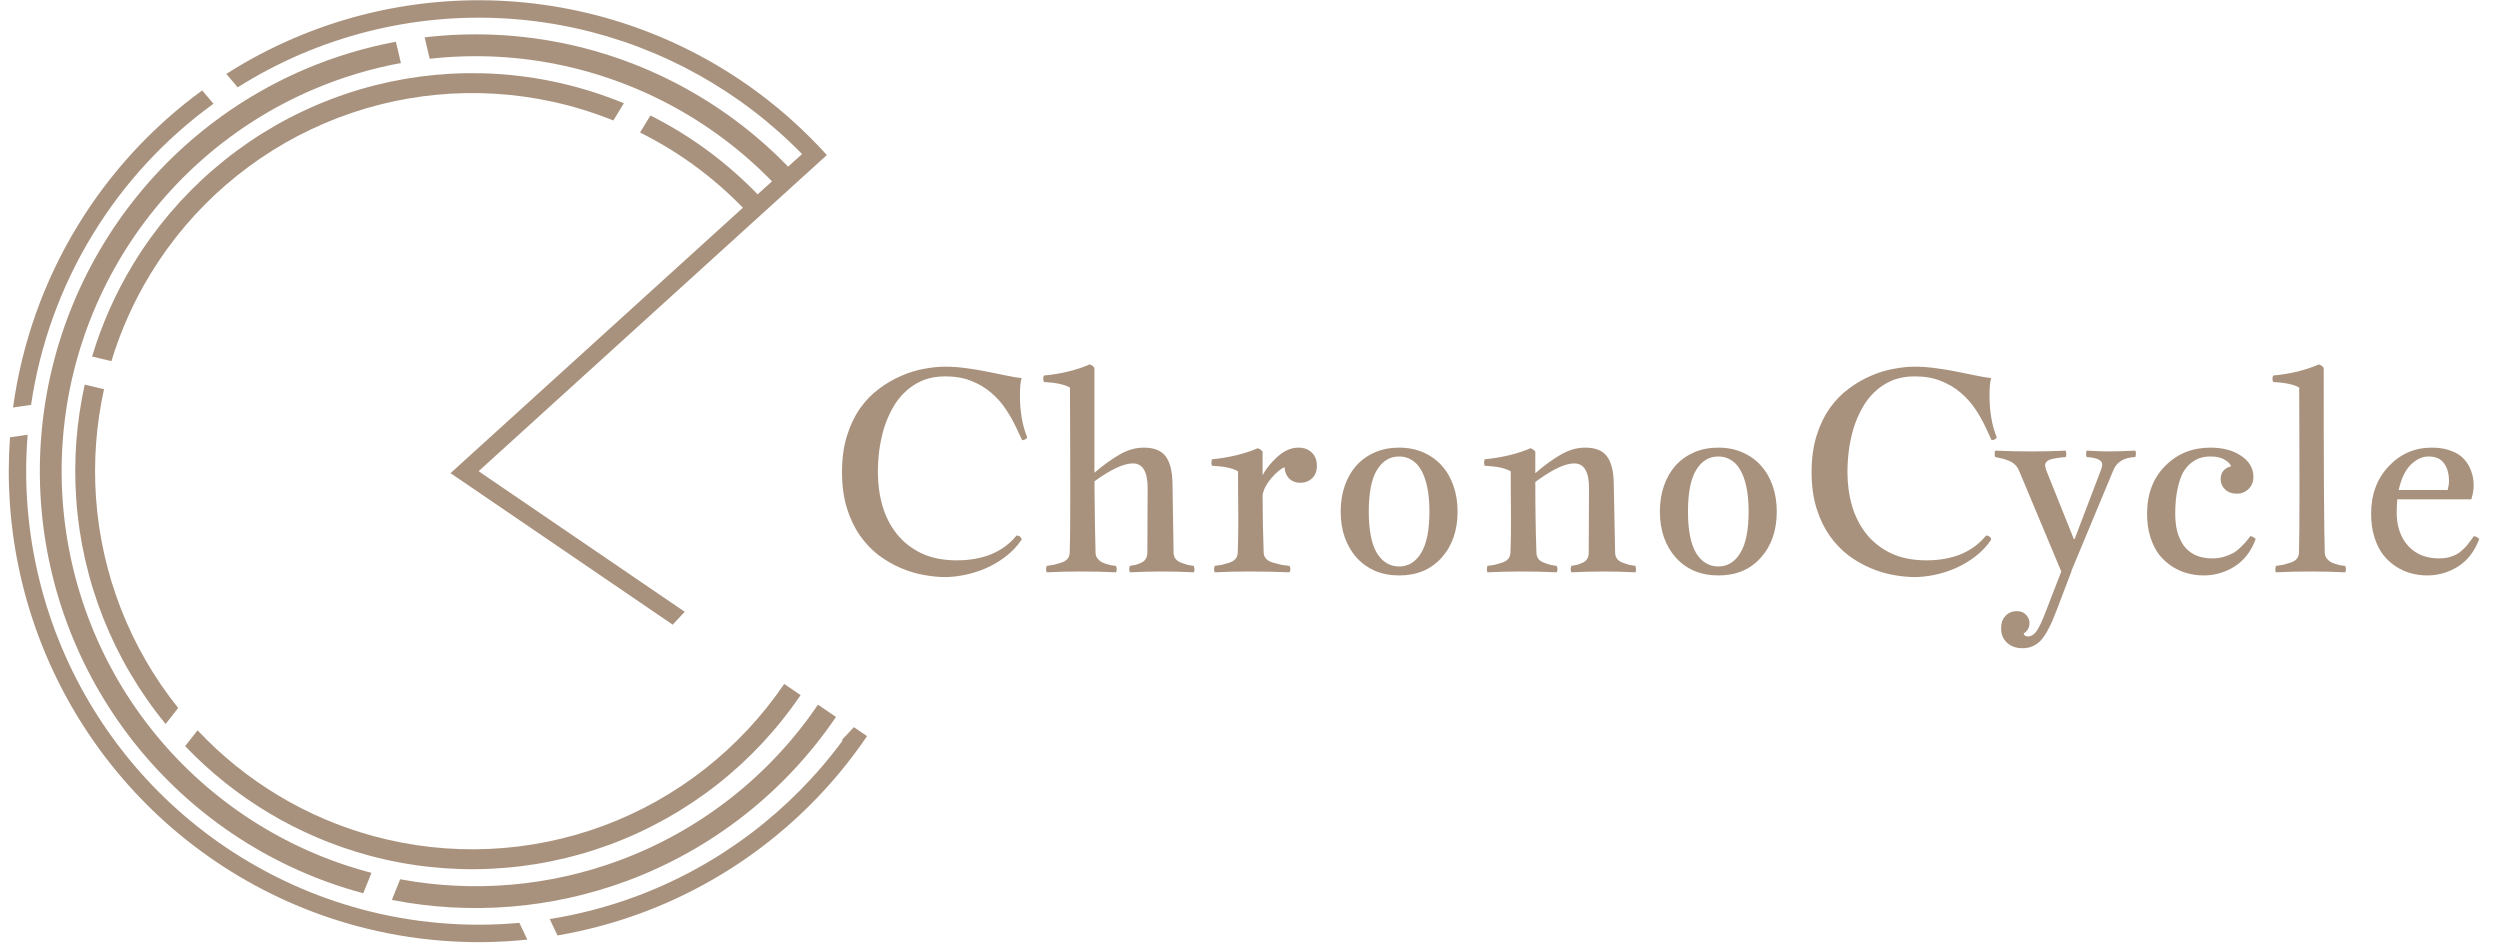
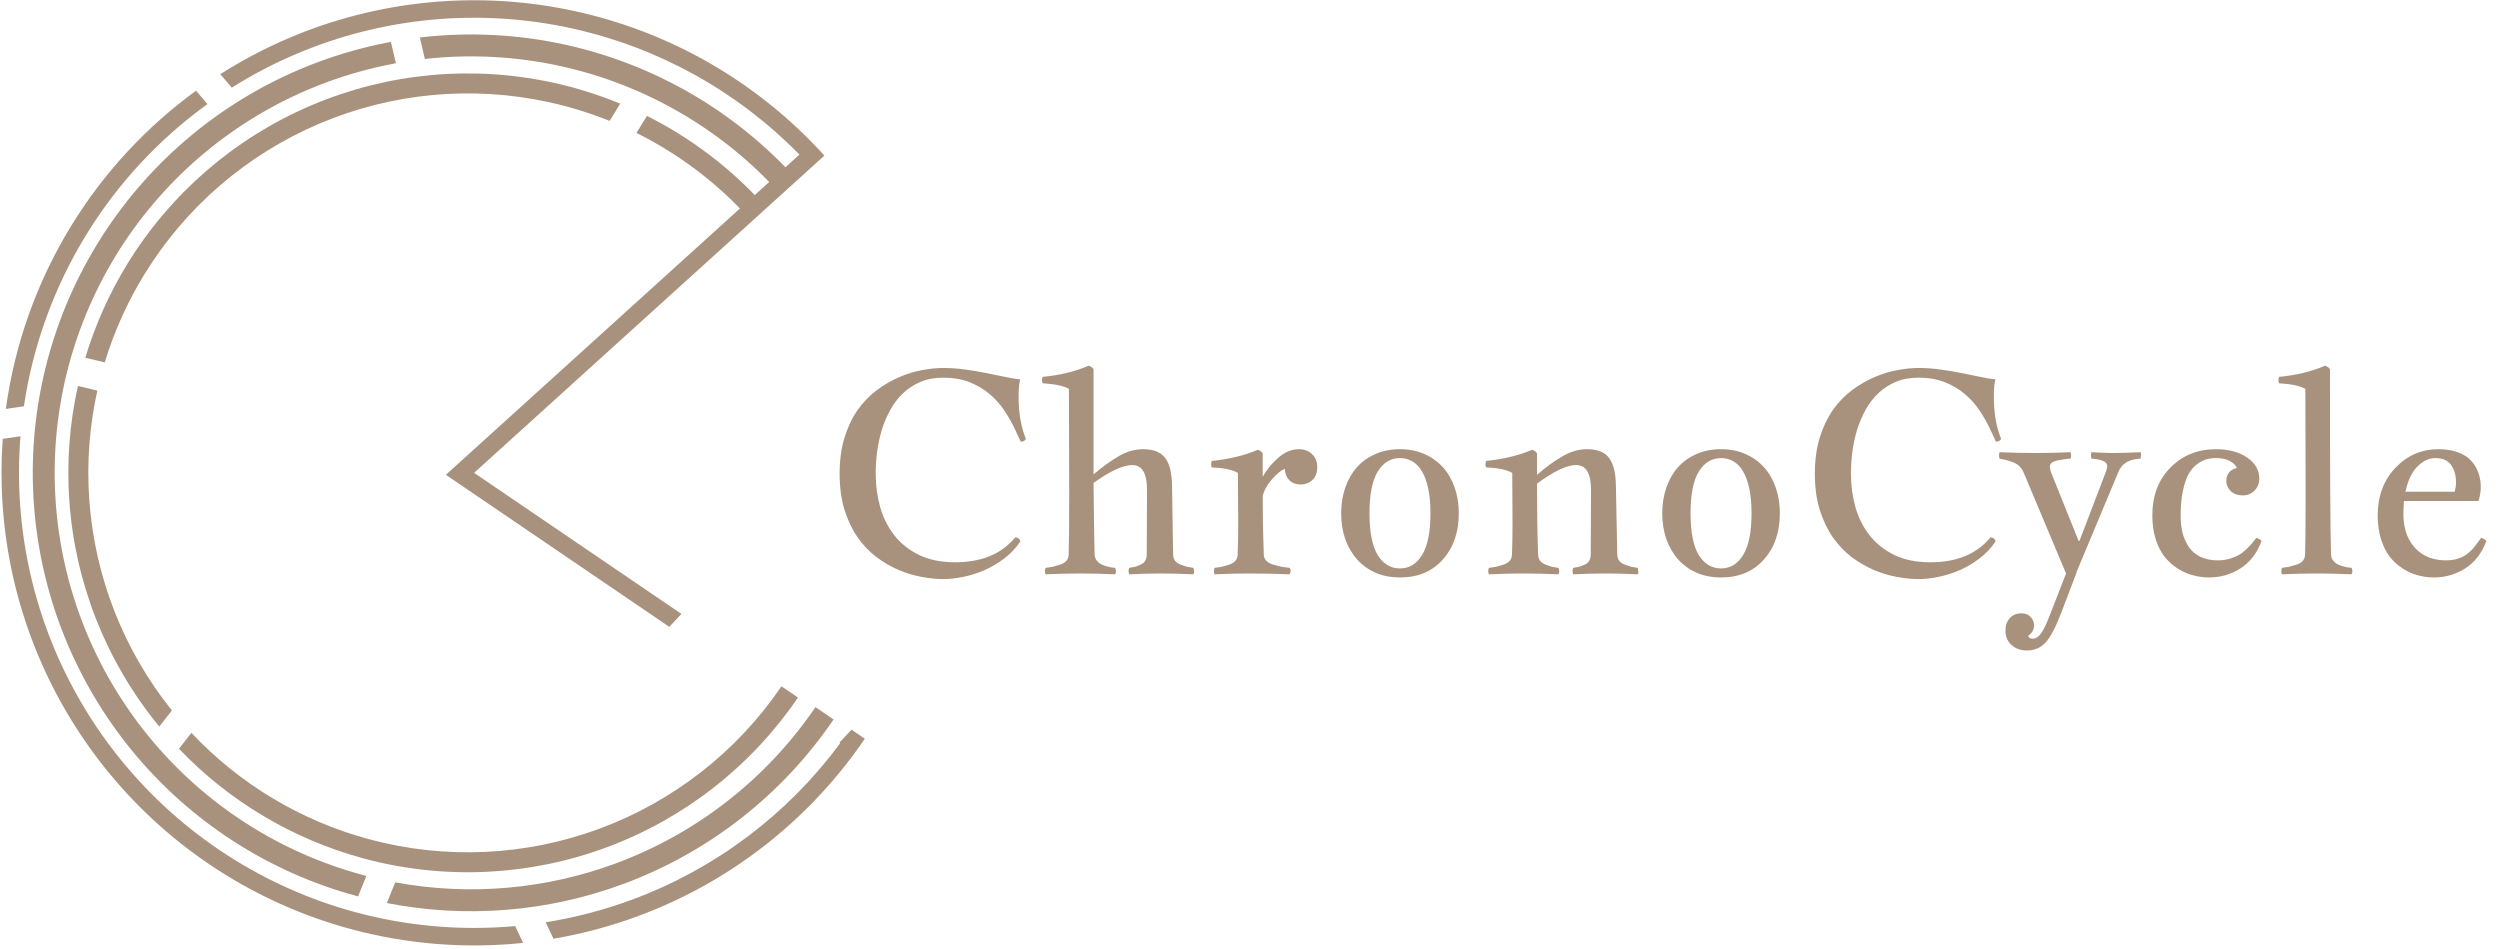
- <svg xmlns="http://www.w3.org/2000/svg" width="172px" height="65px" viewBox="0 0 171 65" version="1.1">
-   <g id="surface1">
-     <path style=" stroke:none;fill-rule:evenodd;fill:rgb(66.275%,57.255%,49.02%);fill-opacity:1;" d="M 43.535 9.117 C 46.426 10.555 49.039 12.531 51.23 14.953 L 52.246 14.035 C 49.965 11.512 47.25 9.453 44.25 7.945 Z M 42.422 7.105 C 40.949 6.5 39.422 6.016 37.855 5.672 C 32.305 4.449 26.516 4.992 21.289 7.223 C 16.066 9.453 11.664 13.262 8.695 18.117 C 7.465 20.133 6.508 22.289 5.836 24.527 L 7.164 24.848 C 7.801 22.746 8.707 20.727 9.863 18.832 C 12.68 14.219 16.863 10.602 21.824 8.484 C 26.789 6.363 32.289 5.848 37.562 7.008 C 38.98 7.32 40.363 7.75 41.699 8.289 Z M 4.742 34.312 C 4.559 31.664 4.762 29.023 5.328 26.461 L 6.656 26.781 C 6.121 29.207 5.93 31.711 6.102 34.219 C 6.469 39.516 8.445 44.57 11.758 48.707 L 10.895 49.812 C 10.891 49.809 10.891 49.809 10.891 49.805 C 7.281 45.406 5.133 39.992 4.742 34.312 Z M 12.238 51.332 C 15.676 54.938 20.035 57.543 24.863 58.852 C 30.344 60.34 36.152 60.074 41.48 58.098 C 46.809 56.121 51.387 52.531 54.582 47.824 L 53.453 47.055 C 50.418 51.523 46.066 54.938 41.008 56.816 C 35.945 58.691 30.43 58.941 25.219 57.531 C 20.57 56.27 16.375 53.742 13.094 50.246 Z M 12.238 51.332 " />
-     <path style=" stroke:none;fill-rule:evenodd;fill:rgb(66.275%,57.255%,49.02%);fill-opacity:1;" d="M 38.336 4.531 C 35.273 3.855 32.141 3.699 29.062 4.043 L 28.715 2.57 C 32.016 2.18 35.375 2.34 38.656 3.062 C 44.746 4.402 50.266 7.609 54.449 12.242 L 53.34 13.25 C 49.363 8.852 44.117 5.805 38.336 4.531 Z M 20.477 4.766 C 22.5 3.902 24.598 3.27 26.738 2.871 L 27.082 4.336 C 25.027 4.715 23.008 5.32 21.066 6.148 C 15.617 8.473 11.027 12.445 7.934 17.508 C 4.84 22.57 3.398 28.473 3.809 34.395 C 4.219 40.316 6.457 45.961 10.219 50.547 C 13.98 55.133 19.07 58.43 24.789 59.98 C 24.879 60.004 24.969 60.027 25.059 60.051 L 24.492 61.457 C 24.461 61.449 24.43 61.441 24.398 61.43 C 18.379 59.801 13.02 56.328 9.062 51.504 C 5.102 46.676 2.742 40.73 2.312 34.496 C 1.883 28.266 3.398 22.051 6.656 16.723 C 9.91 11.395 14.742 7.215 20.477 4.766 Z M 26.461 61.914 C 31.855 62.973 37.453 62.527 42.637 60.605 C 48.484 58.434 53.508 54.492 57.016 49.328 L 55.777 48.48 C 52.445 53.391 47.672 57.133 42.117 59.195 C 37.285 60.988 32.07 61.43 27.031 60.492 Z M 26.461 61.914 " />
-     <path style=" stroke:none;fill-rule:evenodd;fill:rgb(66.275%,57.255%,49.02%);fill-opacity:1;" d="M 15.852 6.008 C 17.242 5.133 18.707 4.363 20.23 3.711 C 26.188 1.172 32.781 0.551 39.105 1.941 C 45.035 3.25 50.445 6.262 54.68 10.598 L 31.625 31.527 L 30.496 32.555 L 31.754 33.41 L 45.781 42.977 L 46.609 42.09 L 33.445 33.113 L 32.43 32.418 L 33.34 31.59 L 55.5 11.473 L 56.387 10.668 C 56.121 10.371 55.848 10.078 55.566 9.793 C 51.168 5.27 45.535 2.129 39.359 0.77 C 32.797 -0.672 25.945 -0.031 19.762 2.609 C 18.125 3.309 16.555 4.137 15.07 5.086 Z M 13.41 6.219 C 10 8.707 7.09 11.852 4.863 15.496 C 2.512 19.344 1.004 23.613 0.398 28.035 L 1.637 27.855 C 2.246 23.719 3.68 19.727 5.883 16.125 C 8.043 12.586 10.871 9.539 14.188 7.137 Z M 0.18 34.66 C 0.074 33.129 0.078 31.602 0.188 30.086 L 1.402 29.91 C 1.277 31.457 1.266 33.016 1.375 34.578 C 1.824 41.047 4.27 47.219 8.379 52.23 C 12.488 57.242 18.055 60.844 24.301 62.539 C 27.883 63.508 31.586 63.824 35.234 63.492 L 35.781 64.645 C 31.848 65.055 27.852 64.742 23.988 63.695 C 17.504 61.938 11.723 58.195 7.457 52.992 C 3.188 47.789 0.645 41.379 0.18 34.66 Z M 37.855 64.359 C 39.82 64.023 41.762 63.504 43.652 62.805 C 49.578 60.605 54.727 56.715 58.461 51.625 C 58.699 51.305 58.93 50.977 59.152 50.645 L 58.246 50.027 L 57.418 50.914 L 57.473 50.949 C 53.875 55.832 48.93 59.566 43.238 61.68 C 41.312 62.395 39.328 62.91 37.32 63.23 Z M 37.855 64.359 " />
-     <path style=" stroke:none;fill-rule:nonzero;fill:rgb(66.275%,57.255%,49.02%);fill-opacity:1;" d="M 64.52 25.227 C 65.012 25.227 65.5 25.262 65.988 25.332 C 66.48 25.395 66.949 25.473 67.398 25.566 C 67.855 25.652 68.285 25.742 68.691 25.828 C 69.098 25.914 69.461 25.977 69.785 26.016 C 69.711 26.242 69.672 26.637 69.672 27.207 C 69.672 28.312 69.84 29.273 70.168 30.086 C 70.133 30.195 70.016 30.266 69.824 30.289 L 69.422 29.43 C 69.219 28.996 68.98 28.57 68.699 28.152 C 68.418 27.727 68.082 27.352 67.691 27.02 C 67.297 26.68 66.84 26.41 66.316 26.203 C 65.797 25.996 65.199 25.895 64.52 25.895 C 63.934 25.895 63.414 25.992 62.957 26.184 C 62.504 26.379 62.102 26.641 61.762 26.973 C 61.418 27.297 61.129 27.68 60.891 28.117 C 60.652 28.547 60.461 29.008 60.309 29.492 C 60.168 29.98 60.062 30.48 59.992 30.992 C 59.93 31.508 59.898 32.004 59.898 32.484 C 59.898 33.285 60 34.051 60.207 34.781 C 60.418 35.512 60.746 36.16 61.191 36.723 C 61.633 37.277 62.191 37.723 62.871 38.055 C 63.559 38.383 64.375 38.551 65.324 38.551 C 67.137 38.551 68.508 37.98 69.438 36.844 C 69.539 36.844 69.621 36.871 69.684 36.93 C 69.75 36.984 69.785 37.055 69.785 37.133 C 69.484 37.578 69.121 37.961 68.691 38.289 C 68.266 38.613 67.816 38.883 67.336 39.094 C 66.855 39.301 66.367 39.453 65.875 39.555 C 65.391 39.652 64.938 39.703 64.52 39.703 C 64.062 39.703 63.57 39.652 63.043 39.555 C 62.516 39.461 61.992 39.301 61.461 39.074 C 60.938 38.852 60.434 38.555 59.945 38.195 C 59.465 37.824 59.039 37.375 58.664 36.844 C 58.289 36.305 57.992 35.68 57.766 34.961 C 57.543 34.242 57.43 33.414 57.43 32.484 C 57.43 31.547 57.543 30.719 57.766 30 C 57.992 29.273 58.289 28.645 58.664 28.105 C 59.043 27.57 59.477 27.117 59.965 26.758 C 60.457 26.387 60.965 26.09 61.488 25.867 C 62.012 25.633 62.535 25.473 63.059 25.379 C 63.582 25.277 64.07 25.227 64.52 25.227 Z M 71.32 25.836 C 72.504 25.727 73.555 25.469 74.473 25.07 C 74.641 25.137 74.75 25.223 74.797 25.32 L 74.797 32.523 C 75.414 31.996 75.996 31.578 76.539 31.266 C 77.082 30.953 77.633 30.797 78.195 30.797 C 78.898 30.797 79.398 30.996 79.699 31.398 C 80 31.797 80.156 32.422 80.168 33.273 L 80.242 38.035 C 80.246 38.195 80.293 38.336 80.383 38.457 C 80.477 38.57 80.605 38.656 80.773 38.719 C 80.941 38.781 81.082 38.828 81.195 38.859 C 81.309 38.883 81.453 38.91 81.637 38.934 C 81.668 39.09 81.684 39.176 81.684 39.188 C 81.684 39.219 81.668 39.281 81.637 39.375 C 80.832 39.336 80.098 39.32 79.438 39.32 C 78.77 39.32 78.035 39.336 77.23 39.375 C 77.203 39.273 77.191 39.199 77.191 39.148 C 77.191 39.105 77.203 39.035 77.23 38.934 C 77.391 38.91 77.527 38.883 77.633 38.859 C 77.746 38.828 77.871 38.781 78.008 38.719 C 78.148 38.656 78.254 38.57 78.324 38.457 C 78.398 38.336 78.438 38.195 78.438 38.035 L 78.457 33.582 C 78.457 32.449 78.117 31.883 77.445 31.883 C 76.816 31.883 75.934 32.293 74.797 33.113 C 74.824 35.711 74.848 37.352 74.875 38.035 C 74.879 38.164 74.918 38.285 74.984 38.391 C 75.059 38.492 75.141 38.57 75.227 38.633 C 75.316 38.691 75.434 38.742 75.582 38.793 C 75.734 38.836 75.848 38.867 75.93 38.887 C 76.016 38.898 76.133 38.914 76.277 38.934 C 76.312 39.008 76.332 39.086 76.332 39.168 C 76.332 39.25 76.312 39.32 76.277 39.375 C 75.453 39.336 74.656 39.32 73.883 39.32 C 73.121 39.32 72.328 39.336 71.508 39.375 C 71.48 39.273 71.469 39.207 71.469 39.168 C 71.469 39.137 71.48 39.059 71.508 38.934 C 71.711 38.91 71.875 38.883 72 38.859 C 72.133 38.828 72.293 38.781 72.488 38.719 C 72.688 38.656 72.836 38.57 72.938 38.457 C 73.035 38.336 73.09 38.195 73.098 38.035 C 73.121 37.414 73.133 36.031 73.133 33.883 C 73.133 32.887 73.129 31.535 73.125 29.82 C 73.117 28.109 73.113 27.055 73.113 26.664 C 72.758 26.457 72.16 26.328 71.32 26.277 C 71.289 26.195 71.273 26.121 71.273 26.055 C 71.273 25.992 71.289 25.918 71.32 25.836 Z M 82.879 31.602 C 84.09 31.477 85.145 31.223 86.039 30.836 C 86.195 30.898 86.305 30.977 86.367 31.078 L 86.367 32.691 C 86.598 32.254 86.941 31.828 87.398 31.414 C 87.859 31.004 88.34 30.797 88.836 30.797 C 89.211 30.797 89.516 30.91 89.746 31.133 C 89.98 31.352 90.102 31.656 90.102 32.043 C 90.102 32.414 89.992 32.699 89.773 32.906 C 89.555 33.113 89.281 33.215 88.949 33.215 C 88.645 33.215 88.391 33.117 88.191 32.926 C 88 32.727 87.895 32.461 87.875 32.137 C 87.613 32.25 87.312 32.5 86.977 32.887 C 86.645 33.273 86.441 33.66 86.367 34.039 C 86.367 35.434 86.395 36.766 86.441 38.035 C 86.449 38.195 86.508 38.336 86.621 38.457 C 86.734 38.57 86.898 38.656 87.117 38.719 C 87.336 38.781 87.516 38.828 87.66 38.859 C 87.801 38.883 87.988 38.91 88.219 38.934 C 88.258 39.008 88.277 39.086 88.277 39.168 C 88.277 39.23 88.258 39.301 88.219 39.375 C 87.285 39.336 86.359 39.32 85.441 39.32 C 84.68 39.32 83.891 39.336 83.066 39.375 C 83.043 39.273 83.027 39.207 83.027 39.168 C 83.027 39.137 83.043 39.059 83.066 38.934 C 83.273 38.91 83.441 38.883 83.57 38.859 C 83.703 38.828 83.863 38.781 84.059 38.719 C 84.25 38.656 84.398 38.57 84.496 38.457 C 84.598 38.336 84.648 38.195 84.656 38.035 C 84.68 37.414 84.695 36.664 84.695 35.785 C 84.695 35.492 84.691 34.992 84.684 34.285 C 84.68 33.578 84.676 32.961 84.676 32.43 C 84.32 32.211 83.723 32.082 82.879 32.043 C 82.855 31.945 82.844 31.867 82.844 31.809 C 82.844 31.773 82.855 31.703 82.879 31.602 Z M 95.758 30.797 C 96.375 30.797 96.93 30.906 97.422 31.125 C 97.922 31.344 98.348 31.648 98.695 32.035 C 99.043 32.422 99.312 32.887 99.5 33.43 C 99.688 33.969 99.781 34.555 99.781 35.195 C 99.781 36.492 99.414 37.551 98.688 38.363 C 97.961 39.18 96.988 39.59 95.758 39.59 C 95.148 39.59 94.594 39.484 94.094 39.273 C 93.602 39.055 93.18 38.75 92.832 38.363 C 92.48 37.969 92.211 37.504 92.016 36.965 C 91.832 36.43 91.738 35.836 91.738 35.195 C 91.738 34.555 91.832 33.969 92.016 33.43 C 92.203 32.887 92.469 32.422 92.812 32.035 C 93.16 31.648 93.586 31.344 94.086 31.125 C 94.582 30.906 95.141 30.797 95.758 30.797 Z M 95.758 31.406 C 95.121 31.406 94.613 31.715 94.234 32.336 C 93.859 32.953 93.672 33.906 93.672 35.195 C 93.672 36.48 93.859 37.434 94.234 38.055 C 94.613 38.664 95.121 38.973 95.758 38.973 C 96.395 38.973 96.898 38.664 97.273 38.043 C 97.652 37.426 97.844 36.477 97.844 35.195 C 97.844 34.551 97.793 33.992 97.695 33.516 C 97.594 33.039 97.453 32.648 97.273 32.336 C 97.094 32.023 96.875 31.789 96.617 31.641 C 96.363 31.484 96.078 31.406 95.758 31.406 Z M 106.598 38.934 C 106.637 39.008 106.656 39.086 106.656 39.168 C 106.656 39.23 106.637 39.301 106.598 39.375 C 105.777 39.336 104.977 39.32 104.203 39.32 C 103.445 39.32 102.652 39.336 101.828 39.375 C 101.805 39.273 101.793 39.207 101.793 39.168 C 101.793 39.137 101.805 39.059 101.828 38.934 C 102.035 38.91 102.203 38.883 102.332 38.859 C 102.465 38.828 102.625 38.781 102.82 38.719 C 103.012 38.656 103.16 38.57 103.262 38.457 C 103.359 38.336 103.414 38.195 103.418 38.035 C 103.445 37.414 103.457 36.664 103.457 35.785 C 103.457 35.492 103.453 34.992 103.445 34.285 C 103.441 33.578 103.438 32.961 103.438 32.43 C 103.082 32.211 102.484 32.082 101.641 32.043 C 101.617 31.945 101.605 31.867 101.605 31.809 C 101.605 31.773 101.617 31.703 101.641 31.602 C 102.852 31.477 103.906 31.223 104.805 30.836 C 104.957 30.898 105.066 30.977 105.129 31.078 L 105.129 32.559 C 105.734 32.027 106.316 31.602 106.871 31.285 C 107.426 30.961 107.984 30.797 108.555 30.797 C 109.266 30.797 109.766 30.996 110.059 31.398 C 110.359 31.797 110.516 32.422 110.527 33.273 L 110.621 38.035 C 110.625 38.195 110.672 38.336 110.762 38.457 C 110.855 38.57 110.984 38.656 111.152 38.719 C 111.328 38.781 111.473 38.828 111.586 38.859 C 111.695 38.883 111.844 38.91 112.023 38.934 C 112.047 39.059 112.062 39.145 112.062 39.188 C 112.062 39.238 112.047 39.301 112.023 39.375 C 111.219 39.336 110.477 39.32 109.797 39.32 C 109.137 39.32 108.402 39.336 107.602 39.375 C 107.574 39.273 107.562 39.199 107.562 39.148 C 107.562 39.105 107.574 39.035 107.602 38.934 C 107.762 38.91 107.895 38.883 108 38.859 C 108.113 38.828 108.238 38.781 108.375 38.719 C 108.52 38.656 108.625 38.57 108.695 38.457 C 108.77 38.336 108.805 38.195 108.805 38.035 L 108.824 33.582 C 108.824 32.449 108.484 31.883 107.805 31.883 C 107.168 31.883 106.277 32.309 105.129 33.16 C 105.129 34.977 105.156 36.602 105.207 38.035 C 105.211 38.195 105.258 38.336 105.344 38.457 C 105.438 38.57 105.57 38.656 105.738 38.719 C 105.906 38.781 106.047 38.828 106.16 38.859 C 106.27 38.883 106.418 38.91 106.598 38.934 Z M 117.719 30.797 C 118.336 30.797 118.891 30.906 119.383 31.125 C 119.883 31.344 120.309 31.648 120.656 32.035 C 121.004 32.422 121.273 32.887 121.461 33.43 C 121.648 33.969 121.742 34.555 121.742 35.195 C 121.742 36.492 121.375 37.551 120.648 38.363 C 119.926 39.18 118.949 39.59 117.719 39.59 C 117.109 39.59 116.555 39.484 116.055 39.273 C 115.562 39.055 115.141 38.75 114.793 38.363 C 114.441 37.969 114.172 37.504 113.977 36.965 C 113.793 36.43 113.699 35.836 113.699 35.195 C 113.699 34.555 113.793 33.969 113.977 33.43 C 114.164 32.887 114.43 32.422 114.773 32.035 C 115.121 31.648 115.547 31.344 116.047 31.125 C 116.543 30.906 117.102 30.797 117.719 30.797 Z M 117.719 31.406 C 117.082 31.406 116.574 31.715 116.195 32.336 C 115.82 32.953 115.633 33.906 115.633 35.195 C 115.633 36.48 115.82 37.434 116.195 38.055 C 116.574 38.664 117.082 38.973 117.719 38.973 C 118.355 38.973 118.859 38.664 119.234 38.043 C 119.613 37.426 119.805 36.477 119.805 35.195 C 119.805 34.551 119.754 33.992 119.656 33.516 C 119.555 33.039 119.414 32.648 119.234 32.336 C 119.055 32.023 118.836 31.789 118.582 31.641 C 118.324 31.484 118.039 31.406 117.719 31.406 Z M 131.227 25.227 C 131.719 25.227 132.207 25.262 132.695 25.332 C 133.188 25.395 133.656 25.473 134.105 25.566 C 134.562 25.652 134.992 25.742 135.398 25.828 C 135.801 25.914 136.168 25.977 136.492 26.016 C 136.418 26.242 136.379 26.637 136.379 27.207 C 136.379 28.312 136.543 29.273 136.875 30.086 C 136.836 30.195 136.723 30.266 136.527 30.289 L 136.125 29.43 C 135.926 28.996 135.688 28.57 135.406 28.152 C 135.125 27.727 134.789 27.352 134.395 27.02 C 134.004 26.68 133.547 26.41 133.02 26.203 C 132.504 25.996 131.906 25.895 131.227 25.895 C 130.641 25.895 130.117 25.992 129.664 26.184 C 129.207 26.379 128.809 26.641 128.465 26.973 C 128.125 27.297 127.832 27.68 127.598 28.117 C 127.359 28.547 127.168 29.008 127.016 29.492 C 126.875 29.98 126.766 30.48 126.699 30.992 C 126.637 31.508 126.605 32.004 126.605 32.484 C 126.605 33.285 126.707 34.051 126.914 34.781 C 127.125 35.512 127.453 36.16 127.895 36.723 C 128.34 37.277 128.898 37.723 129.578 38.055 C 130.266 38.383 131.082 38.551 132.031 38.551 C 133.844 38.551 135.215 37.98 136.145 36.844 C 136.246 36.844 136.324 36.871 136.387 36.93 C 136.457 36.984 136.492 37.055 136.492 37.133 C 136.191 37.578 135.828 37.961 135.398 38.289 C 134.973 38.613 134.52 38.883 134.039 39.094 C 133.562 39.301 133.074 39.453 132.582 39.555 C 132.094 39.652 131.645 39.703 131.227 39.703 C 130.77 39.703 130.277 39.652 129.746 39.555 C 129.223 39.461 128.695 39.301 128.168 39.074 C 127.645 38.852 127.137 38.555 126.652 38.195 C 126.172 37.824 125.746 37.375 125.371 36.844 C 124.996 36.305 124.695 35.68 124.473 34.961 C 124.25 34.242 124.137 33.414 124.137 32.484 C 124.137 31.547 124.25 30.719 124.473 30 C 124.695 29.273 124.996 28.645 125.371 28.105 C 125.75 27.57 126.184 27.117 126.672 26.758 C 127.164 26.387 127.672 26.09 128.195 25.867 C 128.719 25.633 129.242 25.473 129.766 25.379 C 130.289 25.277 130.777 25.227 131.227 25.227 Z M 136.773 31.004 C 137.594 31.039 138.426 31.059 139.27 31.059 C 140.035 31.059 140.82 31.039 141.625 31.004 C 141.652 31.102 141.664 31.18 141.664 31.238 C 141.664 31.273 141.652 31.344 141.625 31.445 C 141.438 31.457 141.289 31.473 141.176 31.492 C 141.066 31.504 140.918 31.527 140.738 31.566 C 140.562 31.602 140.43 31.66 140.336 31.734 C 140.25 31.809 140.203 31.898 140.203 32.008 C 140.203 32.062 140.23 32.18 140.281 32.352 L 142.18 37.086 L 142.234 37.086 L 144.039 32.352 C 144.102 32.195 144.133 32.062 144.133 31.949 C 144.133 31.664 143.773 31.492 143.059 31.445 C 143.031 31.344 143.02 31.273 143.02 31.238 C 143.02 31.18 143.031 31.102 143.059 31.004 C 143.785 31.039 144.242 31.059 144.422 31.059 C 144.945 31.059 145.609 31.039 146.414 31.004 C 146.441 31.078 146.453 31.145 146.453 31.199 C 146.453 31.238 146.441 31.32 146.414 31.445 C 145.637 31.477 145.129 31.777 144.898 32.352 L 142.012 39.281 L 142.027 39.281 L 140.988 42.008 C 140.605 43.023 140.242 43.707 139.906 44.062 C 139.574 44.418 139.152 44.598 138.633 44.598 C 138.215 44.598 137.867 44.473 137.586 44.223 C 137.312 43.973 137.176 43.645 137.176 43.238 C 137.176 42.867 137.277 42.578 137.484 42.367 C 137.688 42.152 137.945 42.047 138.25 42.047 C 138.531 42.047 138.746 42.133 138.895 42.301 C 139.051 42.469 139.129 42.66 139.129 42.871 C 139.129 43.172 138.996 43.41 138.727 43.586 C 138.758 43.723 138.859 43.789 139.035 43.789 C 139.234 43.789 139.422 43.676 139.598 43.445 C 139.77 43.219 140 42.734 140.281 41.992 L 141.316 39.32 L 138.398 32.352 C 138.332 32.195 138.234 32.062 138.109 31.949 C 137.984 31.832 137.832 31.742 137.652 31.68 C 137.477 31.609 137.332 31.562 137.211 31.539 C 137.094 31.508 136.945 31.477 136.773 31.445 C 136.746 31.395 136.734 31.324 136.734 31.238 C 136.734 31.145 136.746 31.066 136.773 31.004 Z M 154.328 36.883 C 154.477 36.914 154.598 36.98 154.691 37.086 C 154.383 37.926 153.898 38.555 153.242 38.973 C 152.59 39.383 151.879 39.59 151.109 39.59 C 150.73 39.59 150.359 39.539 149.996 39.441 C 149.637 39.348 149.285 39.191 148.941 38.973 C 148.605 38.754 148.309 38.484 148.051 38.164 C 147.801 37.84 147.602 37.438 147.445 36.957 C 147.293 36.469 147.219 35.93 147.219 35.344 C 147.219 33.988 147.633 32.891 148.465 32.055 C 149.293 31.215 150.328 30.797 151.57 30.797 C 152.441 30.797 153.152 30.988 153.699 31.367 C 154.258 31.742 154.535 32.227 154.535 32.812 C 154.535 33.145 154.426 33.418 154.207 33.637 C 153.988 33.855 153.719 33.965 153.402 33.965 C 153.066 33.965 152.793 33.867 152.59 33.676 C 152.383 33.477 152.281 33.242 152.281 32.98 C 152.281 32.508 152.52 32.207 153 32.082 C 152.957 31.938 152.816 31.789 152.578 31.641 C 152.344 31.484 152.004 31.406 151.57 31.406 C 151.344 31.406 151.133 31.434 150.934 31.492 C 150.734 31.539 150.52 31.648 150.289 31.82 C 150.062 31.988 149.871 32.211 149.707 32.484 C 149.551 32.758 149.422 33.145 149.316 33.637 C 149.207 34.125 149.156 34.695 149.156 35.344 C 149.156 35.781 149.199 36.18 149.285 36.535 C 149.379 36.891 149.523 37.211 149.715 37.5 C 149.91 37.789 150.176 38.012 150.512 38.176 C 150.848 38.336 151.246 38.418 151.699 38.418 C 151.988 38.418 152.258 38.383 152.512 38.305 C 152.77 38.227 152.977 38.141 153.129 38.055 C 153.293 37.965 153.465 37.836 153.645 37.66 C 153.832 37.477 153.957 37.352 154.02 37.273 C 154.082 37.195 154.184 37.062 154.328 36.883 Z M 155.891 25.836 C 157.074 25.727 158.125 25.469 159.043 25.07 C 159.211 25.137 159.32 25.223 159.371 25.32 C 159.371 32.402 159.395 36.641 159.445 38.035 C 159.449 38.164 159.488 38.285 159.555 38.391 C 159.633 38.492 159.711 38.57 159.801 38.633 C 159.887 38.691 160.004 38.742 160.156 38.793 C 160.305 38.836 160.418 38.867 160.5 38.887 C 160.59 38.898 160.703 38.914 160.848 38.934 C 160.883 39.008 160.902 39.086 160.902 39.168 C 160.902 39.25 160.883 39.32 160.848 39.375 C 160.023 39.336 159.227 39.32 158.453 39.32 C 157.691 39.32 156.898 39.336 156.078 39.375 C 156.051 39.273 156.039 39.207 156.039 39.168 C 156.039 39.137 156.051 39.059 156.078 38.934 C 156.281 38.91 156.449 38.883 156.574 38.859 C 156.703 38.828 156.867 38.781 157.059 38.719 C 157.258 38.656 157.406 38.57 157.508 38.457 C 157.609 38.336 157.66 38.195 157.668 38.035 C 157.691 37.414 157.703 36.031 157.703 33.883 C 157.703 32.887 157.699 31.535 157.695 29.82 C 157.688 28.109 157.684 27.055 157.684 26.664 C 157.332 26.457 156.73 26.328 155.891 26.277 C 155.859 26.195 155.844 26.121 155.844 26.055 C 155.844 25.992 155.859 25.918 155.891 25.836 Z M 169.527 34.352 L 164.43 34.352 C 164.402 34.727 164.391 35.055 164.391 35.344 C 164.41 36.273 164.684 37.023 165.207 37.586 C 165.73 38.141 166.43 38.418 167.309 38.418 C 167.547 38.418 167.77 38.395 167.973 38.344 C 168.18 38.289 168.348 38.227 168.48 38.156 C 168.617 38.086 168.758 37.988 168.898 37.855 C 169.043 37.727 169.145 37.621 169.207 37.547 C 169.277 37.465 169.367 37.348 169.48 37.191 C 169.594 37.027 169.668 36.926 169.703 36.883 C 169.855 36.914 169.977 36.98 170.07 37.086 C 169.758 37.926 169.273 38.555 168.621 38.973 C 167.965 39.383 167.254 39.59 166.488 39.59 C 166.105 39.59 165.734 39.539 165.375 39.441 C 165.02 39.348 164.672 39.191 164.336 38.973 C 164 38.754 163.707 38.484 163.457 38.164 C 163.207 37.84 163.008 37.438 162.859 36.957 C 162.707 36.469 162.633 35.93 162.633 35.344 C 162.633 34.023 163.035 32.938 163.84 32.082 C 164.645 31.227 165.633 30.797 166.805 30.797 C 167.324 30.797 167.77 30.871 168.152 31.023 C 168.539 31.164 168.836 31.363 169.051 31.613 C 169.27 31.863 169.426 32.137 169.527 32.438 C 169.633 32.73 169.688 33.047 169.688 33.383 C 169.688 33.695 169.633 34.02 169.527 34.352 Z M 166.582 31.406 C 166.148 31.406 165.742 31.598 165.355 31.977 C 164.977 32.359 164.699 32.938 164.531 33.711 L 167.898 33.711 C 167.961 33.477 167.992 33.27 167.992 33.094 C 167.992 32.605 167.879 32.203 167.656 31.883 C 167.43 31.566 167.074 31.406 166.582 31.406 Z M 166.582 31.406 " />
-   </g>
+ <svg xmlns="http://www.w3.org/2000/svg" width="857" height="325" viewBox="0 0 857 325" fill="none">
+   <path fill-rule="evenodd" clip-rule="evenodd" d="M218.178 45.582C232.668 52.774 245.774 62.647 256.758 74.775L261.832 70.18C250.408 57.566 236.803 47.269 221.768 39.722L218.178 45.582ZM212.604 35.537C205.233 32.494 197.576 30.086 189.711 28.359C161.907 22.255 132.893 24.968 106.703 36.12C80.514 47.273 58.451 66.312 43.585 90.587C37.411 100.669 32.606 111.445 29.239 122.635L35.908 124.231C39.101 113.736 43.628 103.627 49.423 94.162C63.546 71.101 84.505 53.014 109.386 42.419C134.266 31.824 161.829 29.246 188.243 35.045C195.356 36.607 202.29 38.755 208.98 41.453L212.604 35.537ZM23.758 171.564C22.84 158.327 23.856 145.11 26.708 132.312L33.367 133.905C30.675 146.031 29.718 158.551 30.588 171.091C32.424 197.579 42.322 222.859 58.934 243.542L54.597 249.06C54.589 249.05 54.581 249.04 54.572 249.03C36.498 227.039 25.727 199.962 23.758 171.564ZM61.339 256.664C78.555 274.689 100.418 287.722 124.604 294.263C152.082 301.695 181.194 300.377 207.888 290.494C234.583 280.61 257.533 262.652 273.547 239.119L267.887 235.267C252.674 257.624 230.871 274.684 205.511 284.074C180.152 293.463 152.496 294.715 126.391 287.655C103.098 281.355 82.073 268.717 65.615 251.224L61.339 256.664Z" fill="#A9927D" />
+   <path fill-rule="evenodd" clip-rule="evenodd" d="M192.121 22.65C176.776 19.281 161.077 18.488 145.648 20.213L143.915 12.848C160.444 10.9 177.282 11.7 193.732 15.311C224.248 22.011 251.917 38.055 272.89 61.212L267.321 66.256C247.397 44.257 221.111 29.015 192.121 22.65ZM102.626 23.83C112.762 19.514 123.284 16.349 133.996 14.355L135.72 21.677C125.423 23.568 115.309 26.596 105.57 30.743C78.263 42.372 55.259 62.223 39.758 87.535C24.258 112.846 17.032 142.359 19.085 171.969C21.138 201.578 32.369 229.811 51.215 252.741C70.06 275.671 95.584 292.156 124.235 299.905C124.685 300.027 125.135 300.146 125.585 300.263L122.748 307.286C122.59 307.243 122.432 307.201 122.274 307.158C92.115 299.002 65.248 281.648 45.41 257.512C25.572 233.376 13.75 203.656 11.589 172.489C9.428 141.321 17.034 110.254 33.35 83.611C49.667 56.967 73.882 36.071 102.626 23.83ZM132.612 309.566C159.656 314.865 187.712 312.637 213.684 303.021C242.983 292.173 268.172 272.463 285.748 246.633L279.536 242.406C262.839 266.945 238.909 285.669 211.075 295.974C186.857 304.941 160.733 307.146 135.481 302.464L132.612 309.566Z" fill="#A9927D" />
+   <path fill-rule="evenodd" clip-rule="evenodd" d="M79.446 30.046C86.415 25.661 93.752 21.815 101.398 18.559C131.238 5.852 164.298 2.76 195.977 9.716C225.699 16.241 252.82 31.306 274.039 52.997L158.494 157.645L152.843 162.764L159.147 167.053L229.432 214.879L233.585 210.447L167.626 165.565L162.522 162.092L167.098 157.949L278.152 57.366L282.6 53.339C281.255 51.854 279.884 50.396 278.49 48.966C256.431 26.352 228.204 10.648 197.264 3.855C164.366 -3.368 130.035 -0.157 99.047 13.039C90.84 16.534 82.975 20.684 75.52 25.43L79.446 30.046ZM67.208 31.091C50.117 43.527 35.526 59.259 24.364 77.485C12.59 96.711 5.023 118.074 2.005 140.175L8.193 139.278C11.25 118.603 18.447 98.637 29.481 80.619C40.31 62.936 54.489 47.693 71.107 35.676L67.208 31.091ZM0.904 173.3C0.374 165.654 0.389 158.014 0.936 150.435L7.021 149.553C6.397 157.282 6.349 165.08 6.89 172.885C9.133 205.241 21.406 236.093 42 261.15C62.594 286.206 90.485 304.221 121.794 312.689C139.739 317.542 158.295 319.12 176.593 317.463L179.33 323.225C159.618 325.28 139.581 323.714 120.228 318.48C87.715 309.688 58.751 290.98 37.365 264.959C15.979 238.939 3.234 206.9 0.904 173.3ZM189.723 321.799C199.577 320.121 209.303 317.526 218.772 314.02C248.479 303.021 274.267 283.571 292.994 258.13C294.178 256.521 295.334 254.888 296.461 253.232L291.908 250.133L287.755 254.565L288.03 254.752C270.008 279.164 245.226 297.828 216.689 308.393C207.036 311.967 197.105 314.558 187.045 316.159L189.723 321.799Z" fill="#A9927D" />
+   <path d="M323.35 126.139C325.819 126.139 328.272 126.311 330.71 126.655C333.178 126.967 335.538 127.358 337.788 127.827C340.069 128.264 342.225 128.702 344.257 129.139C346.288 129.577 348.116 129.889 349.741 130.077C349.366 131.202 349.178 133.186 349.178 136.03C349.178 141.561 350.007 146.358 351.663 150.421C351.475 150.983 350.897 151.327 349.928 151.452L347.913 147.139C346.913 144.983 345.71 142.858 344.303 140.764C342.897 138.639 341.21 136.749 339.241 135.092C337.272 133.405 334.975 132.046 332.35 131.014C329.757 129.983 326.757 129.467 323.35 129.467C320.413 129.467 317.803 129.952 315.522 130.921C313.241 131.889 311.241 133.202 309.522 134.858C307.803 136.483 306.35 138.389 305.163 140.577C303.975 142.733 303.007 145.03 302.257 147.467C301.538 149.905 301.007 152.405 300.663 154.967C300.35 157.53 300.194 160.014 300.194 162.421C300.194 166.421 300.71 170.249 301.741 173.905C302.803 177.561 304.444 180.796 306.663 183.608C308.882 186.389 311.694 188.608 315.1 190.264C318.538 191.921 322.632 192.749 327.382 192.749C336.475 192.749 343.35 189.905 348.007 184.217C348.507 184.217 348.913 184.358 349.225 184.639C349.569 184.921 349.741 185.264 349.741 185.671C348.241 187.889 346.413 189.811 344.257 191.436C342.132 193.061 339.866 194.405 337.46 195.467C335.053 196.499 332.616 197.264 330.147 197.764C327.71 198.264 325.444 198.514 323.35 198.514C321.069 198.514 318.6 198.264 315.944 197.764C313.319 197.296 310.678 196.499 308.022 195.374C305.397 194.249 302.866 192.78 300.428 190.967C298.022 189.124 295.882 186.874 294.007 184.217C292.132 181.53 290.632 178.389 289.507 174.796C288.382 171.202 287.819 167.077 287.819 162.421C287.819 157.733 288.382 153.592 289.507 149.999C290.632 146.374 292.132 143.217 294.007 140.53C295.913 137.842 298.085 135.592 300.522 133.78C302.991 131.936 305.538 130.452 308.163 129.327C310.788 128.171 313.413 127.358 316.038 126.889C318.663 126.389 321.1 126.139 323.35 126.139ZM357.428 129.186C363.366 128.624 368.632 127.342 373.225 125.342C374.069 125.686 374.616 126.108 374.866 126.608V162.608C377.96 159.983 380.866 157.889 383.585 156.327C386.303 154.764 389.069 153.983 391.882 153.983C395.413 153.983 397.928 154.983 399.428 156.983C400.928 158.983 401.71 162.108 401.772 166.358L402.147 190.171C402.178 190.983 402.413 191.686 402.85 192.28C403.319 192.842 403.975 193.28 404.819 193.592C405.663 193.905 406.366 194.139 406.928 194.296C407.491 194.421 408.225 194.546 409.132 194.671C409.288 195.452 409.366 195.874 409.366 195.936C409.366 196.092 409.288 196.405 409.132 196.874C405.1 196.686 401.428 196.592 398.116 196.592C394.772 196.592 391.085 196.686 387.053 196.874C386.928 196.374 386.866 195.999 386.866 195.749C386.866 195.53 386.928 195.171 387.053 194.671C387.866 194.546 388.538 194.421 389.069 194.296C389.632 194.139 390.257 193.905 390.944 193.592C391.663 193.28 392.194 192.842 392.538 192.28C392.913 191.686 393.1 190.983 393.1 190.171L393.194 167.905C393.194 162.249 391.507 159.421 388.132 159.421C384.975 159.421 380.553 161.467 374.866 165.561C374.991 178.561 375.116 186.764 375.241 190.171C375.272 190.827 375.46 191.421 375.803 191.952C376.178 192.452 376.585 192.858 377.022 193.171C377.46 193.452 378.053 193.717 378.803 193.967C379.553 194.186 380.132 194.342 380.538 194.436C380.975 194.499 381.553 194.577 382.272 194.671C382.46 195.046 382.553 195.436 382.553 195.842C382.553 196.249 382.46 196.592 382.272 196.874C378.147 196.686 374.147 196.592 370.272 196.592C366.46 196.592 362.491 196.686 358.366 196.874C358.241 196.374 358.178 196.03 358.178 195.842C358.178 195.686 358.241 195.296 358.366 194.671C359.397 194.546 360.225 194.421 360.85 194.296C361.507 194.139 362.319 193.905 363.288 193.592C364.288 193.28 365.038 192.842 365.538 192.28C366.038 191.686 366.303 190.983 366.335 190.171C366.46 187.077 366.522 180.155 366.522 169.405C366.522 164.436 366.507 157.671 366.475 149.108C366.444 140.546 366.428 135.28 366.428 133.311C364.647 132.28 361.647 131.639 357.428 131.389C357.272 130.983 357.194 130.608 357.194 130.264C357.194 129.952 357.272 129.592 357.428 129.186ZM415.366 158.014C421.428 157.389 426.71 156.108 431.21 154.171C431.991 154.483 432.538 154.889 432.85 155.389V163.452C434.007 161.264 435.725 159.139 438.007 157.077C440.319 155.014 442.725 153.983 445.225 153.983C447.1 153.983 448.616 154.546 449.772 155.671C450.96 156.764 451.553 158.28 451.553 160.217C451.553 162.061 451.007 163.499 449.913 164.53C448.819 165.561 447.444 166.077 445.788 166.077C444.257 166.077 442.991 165.592 441.991 164.624C441.022 163.624 440.491 162.311 440.397 160.686C439.085 161.249 437.585 162.499 435.897 164.436C434.241 166.374 433.225 168.296 432.85 170.202C432.85 177.171 432.975 183.827 433.225 190.171C433.257 190.983 433.553 191.686 434.116 192.28C434.678 192.842 435.507 193.28 436.6 193.592C437.694 193.905 438.6 194.139 439.319 194.296C440.038 194.421 440.975 194.546 442.132 194.671C442.319 195.046 442.413 195.436 442.413 195.842C442.413 196.155 442.319 196.499 442.132 196.874C437.444 196.686 432.803 196.592 428.21 196.592C424.397 196.592 420.428 196.686 416.303 196.874C416.178 196.374 416.116 196.03 416.116 195.842C416.116 195.686 416.178 195.296 416.303 194.671C417.335 194.546 418.178 194.421 418.835 194.296C419.491 194.139 420.303 193.905 421.272 193.592C422.241 193.28 422.975 192.842 423.475 192.28C423.975 191.686 424.241 190.983 424.272 190.171C424.397 187.077 424.46 183.327 424.46 178.921C424.46 177.452 424.444 174.952 424.413 171.421C424.382 167.889 424.366 164.796 424.366 162.139C422.585 161.046 419.585 160.405 415.366 160.217C415.241 159.717 415.178 159.327 415.178 159.046C415.178 158.858 415.241 158.514 415.366 158.014ZM479.913 153.983C483.007 153.983 485.788 154.53 488.257 155.624C490.757 156.717 492.882 158.233 494.632 160.171C496.382 162.108 497.725 164.436 498.663 167.155C499.6 169.842 500.069 172.78 500.069 175.967C500.069 182.467 498.241 187.749 494.585 191.811C490.96 195.905 486.069 197.952 479.913 197.952C476.85 197.952 474.069 197.421 471.569 196.358C469.1 195.264 466.991 193.749 465.241 191.811C463.491 189.842 462.132 187.514 461.163 184.827C460.225 182.139 459.757 179.186 459.757 175.967C459.757 172.78 460.225 169.842 461.163 167.155C462.1 164.436 463.428 162.108 465.147 160.171C466.897 158.233 469.022 156.717 471.522 155.624C474.022 154.53 476.819 153.983 479.913 153.983ZM479.913 157.03C476.725 157.03 474.178 158.577 472.272 161.671C470.397 164.764 469.46 169.53 469.46 175.967C469.46 182.405 470.397 187.171 472.272 190.264C474.178 193.327 476.725 194.858 479.913 194.858C483.1 194.858 485.632 193.311 487.507 190.217C489.413 187.124 490.366 182.374 490.366 175.967C490.366 172.749 490.116 169.952 489.616 167.577C489.116 165.202 488.413 163.233 487.507 161.671C486.6 160.108 485.507 158.952 484.225 158.202C482.944 157.421 481.507 157.03 479.913 157.03ZM534.241 194.671C534.428 195.046 534.522 195.436 534.522 195.842C534.522 196.155 534.428 196.499 534.241 196.874C530.116 196.686 526.116 196.592 522.241 196.592C518.428 196.592 514.46 196.686 510.335 196.874C510.21 196.374 510.147 196.03 510.147 195.842C510.147 195.686 510.21 195.296 510.335 194.671C511.366 194.546 512.21 194.421 512.866 194.296C513.522 194.139 514.335 193.905 515.303 193.592C516.272 193.28 517.007 192.842 517.507 192.28C518.007 191.686 518.272 190.983 518.303 190.171C518.428 187.077 518.491 183.327 518.491 178.921C518.491 177.452 518.475 174.952 518.444 171.421C518.413 167.889 518.397 164.796 518.397 162.139C516.616 161.046 513.616 160.405 509.397 160.217C509.272 159.717 509.21 159.327 509.21 159.046C509.21 158.858 509.272 158.514 509.397 158.014C515.46 157.389 520.741 156.108 525.241 154.171C526.022 154.483 526.569 154.889 526.882 155.389V162.796C529.913 160.139 532.819 158.014 535.6 156.421C538.382 154.796 541.194 153.983 544.038 153.983C547.6 153.983 550.116 154.983 551.585 156.983C553.085 158.983 553.866 162.108 553.928 166.358L554.397 190.171C554.428 190.983 554.663 191.686 555.1 192.28C555.569 192.842 556.225 193.28 557.069 193.592C557.944 193.905 558.663 194.139 559.225 194.296C559.788 194.421 560.522 194.546 561.428 194.671C561.553 195.296 561.616 195.717 561.616 195.936C561.616 196.186 561.553 196.499 561.428 196.874C557.397 196.686 553.678 196.592 550.272 196.592C546.96 196.592 543.288 196.686 539.257 196.874C539.132 196.374 539.069 195.999 539.069 195.749C539.069 195.53 539.132 195.171 539.257 194.671C540.069 194.546 540.741 194.421 541.272 194.296C541.835 194.139 542.46 193.905 543.147 193.592C543.866 193.28 544.397 192.842 544.741 192.28C545.116 191.686 545.303 190.983 545.303 190.171L545.397 167.905C545.397 162.249 543.694 159.421 540.288 159.421C537.1 159.421 532.632 161.546 526.882 165.796C526.882 174.889 527.007 183.014 527.257 190.171C527.288 190.983 527.522 191.686 527.96 192.28C528.428 192.842 529.085 193.28 529.928 193.592C530.772 193.905 531.475 194.139 532.038 194.296C532.6 194.421 533.335 194.546 534.241 194.671ZM589.975 153.983C593.069 153.983 595.85 154.53 598.319 155.624C600.819 156.717 602.944 158.233 604.694 160.171C606.444 162.108 607.788 164.436 608.725 167.155C609.663 169.842 610.132 172.78 610.132 175.967C610.132 182.467 608.303 187.749 604.647 191.811C601.022 195.905 596.132 197.952 589.975 197.952C586.913 197.952 584.132 197.421 581.632 196.358C579.163 195.264 577.053 193.749 575.303 191.811C573.553 189.842 572.194 187.514 571.225 184.827C570.288 182.139 569.819 179.186 569.819 175.967C569.819 172.78 570.288 169.842 571.225 167.155C572.163 164.436 573.491 162.108 575.21 160.171C576.96 158.233 579.085 156.717 581.585 155.624C584.085 154.53 586.882 153.983 589.975 153.983ZM589.975 157.03C586.788 157.03 584.241 158.577 582.335 161.671C580.46 164.764 579.522 169.53 579.522 175.967C579.522 182.405 580.46 187.171 582.335 190.264C584.241 193.327 586.788 194.858 589.975 194.858C593.163 194.858 595.694 193.311 597.569 190.217C599.475 187.124 600.428 182.374 600.428 175.967C600.428 172.749 600.178 169.952 599.678 167.577C599.178 165.202 598.475 163.233 597.569 161.671C596.663 160.108 595.569 158.952 594.288 158.202C593.007 157.421 591.569 157.03 589.975 157.03ZM657.663 126.139C660.132 126.139 662.585 126.311 665.022 126.655C667.491 126.967 669.85 127.358 672.1 127.827C674.382 128.264 676.538 128.702 678.569 129.139C680.6 129.577 682.428 129.889 684.053 130.077C683.678 131.202 683.491 133.186 683.491 136.03C683.491 141.561 684.319 146.358 685.975 150.421C685.788 150.983 685.21 151.327 684.241 151.452L682.225 147.139C681.225 144.983 680.022 142.858 678.616 140.764C677.21 138.639 675.522 136.749 673.553 135.092C671.585 133.405 669.288 132.046 666.663 131.014C664.069 129.983 661.069 129.467 657.663 129.467C654.725 129.467 652.116 129.952 649.835 130.921C647.553 131.889 645.553 133.202 643.835 134.858C642.116 136.483 640.663 138.389 639.475 140.577C638.288 142.733 637.319 145.03 636.569 147.467C635.85 149.905 635.319 152.405 634.975 154.967C634.663 157.53 634.507 160.014 634.507 162.421C634.507 166.421 635.022 170.249 636.053 173.905C637.116 177.561 638.757 180.796 640.975 183.608C643.194 186.389 646.007 188.608 649.413 190.264C652.85 191.921 656.944 192.749 661.694 192.749C670.788 192.749 677.663 189.905 682.319 184.217C682.819 184.217 683.225 184.358 683.538 184.639C683.882 184.921 684.053 185.264 684.053 185.671C682.553 187.889 680.725 189.811 678.569 191.436C676.444 193.061 674.178 194.405 671.772 195.467C669.366 196.499 666.928 197.264 664.46 197.764C662.022 198.264 659.757 198.514 657.663 198.514C655.382 198.514 652.913 198.264 650.257 197.764C647.632 197.296 644.991 196.499 642.335 195.374C639.71 194.249 637.178 192.78 634.741 190.967C632.335 189.124 630.194 186.874 628.319 184.217C626.444 181.53 624.944 178.389 623.819 174.796C622.694 171.202 622.132 167.077 622.132 162.421C622.132 157.733 622.694 153.592 623.819 149.999C624.944 146.374 626.444 143.217 628.319 140.53C630.225 137.842 632.397 135.592 634.835 133.78C637.303 131.936 639.85 130.452 642.475 129.327C645.1 128.171 647.725 127.358 650.35 126.889C652.975 126.389 655.413 126.139 657.663 126.139ZM685.46 155.014C689.585 155.202 693.757 155.296 697.975 155.296C701.819 155.296 705.757 155.202 709.788 155.014C709.913 155.514 709.975 155.905 709.975 156.186C709.975 156.374 709.913 156.717 709.788 157.217C708.85 157.28 708.1 157.358 707.538 157.452C706.975 157.514 706.241 157.639 705.335 157.827C704.46 158.014 703.788 158.296 703.319 158.671C702.882 159.046 702.663 159.499 702.663 160.03C702.663 160.311 702.788 160.889 703.038 161.764L712.553 185.436H712.835L721.882 161.764C722.194 160.983 722.35 160.311 722.35 159.749C722.35 158.311 720.553 157.467 716.96 157.217C716.835 156.717 716.772 156.374 716.772 156.186C716.772 155.905 716.835 155.514 716.96 155.014C720.616 155.202 722.897 155.296 723.803 155.296C726.428 155.296 729.757 155.202 733.788 155.014C733.913 155.389 733.975 155.717 733.975 155.999C733.975 156.186 733.913 156.592 733.788 157.217C729.882 157.374 727.35 158.889 726.194 161.764L711.71 196.405H711.803L706.6 210.046C704.663 215.108 702.85 218.53 701.163 220.311C699.507 222.092 697.382 222.983 694.788 222.983C692.694 222.983 690.944 222.358 689.538 221.108C688.163 219.858 687.475 218.217 687.475 216.186C687.475 214.342 687.991 212.889 689.022 211.827C690.053 210.764 691.335 210.233 692.866 210.233C694.272 210.233 695.35 210.655 696.1 211.499C696.882 212.342 697.272 213.296 697.272 214.358C697.272 215.858 696.6 217.046 695.257 217.921C695.413 218.608 695.928 218.952 696.803 218.952C697.803 218.952 698.741 218.374 699.616 217.217C700.491 216.092 701.632 213.671 703.038 209.952L708.241 196.592L693.616 161.764C693.272 160.983 692.788 160.311 692.163 159.749C691.538 159.155 690.772 158.702 689.866 158.389C688.991 158.046 688.257 157.811 687.663 157.686C687.069 157.53 686.335 157.374 685.46 157.217C685.335 156.967 685.272 156.624 685.272 156.186C685.272 155.717 685.335 155.327 685.46 155.014ZM773.444 184.405C774.194 184.561 774.803 184.905 775.272 185.436C773.71 189.624 771.288 192.764 768.007 194.858C764.725 196.921 761.163 197.952 757.319 197.952C755.413 197.952 753.553 197.702 751.741 197.202C749.928 196.733 748.163 195.952 746.444 194.858C744.757 193.764 743.272 192.421 741.991 190.827C740.741 189.202 739.725 187.186 738.944 184.78C738.194 182.342 737.819 179.655 737.819 176.717C737.819 169.936 739.897 164.452 744.053 160.264C748.21 156.077 753.397 153.983 759.616 153.983C763.991 153.983 767.553 154.936 770.303 156.842C773.085 158.717 774.475 161.124 774.475 164.061C774.475 165.717 773.928 167.092 772.835 168.186C771.741 169.28 770.397 169.827 768.803 169.827C767.116 169.827 765.757 169.342 764.725 168.374C763.694 167.374 763.178 166.217 763.178 164.905C763.178 162.53 764.382 161.03 766.788 160.405C766.569 159.686 765.866 158.952 764.678 158.202C763.491 157.421 761.803 157.03 759.616 157.03C758.491 157.03 757.428 157.171 756.428 157.452C755.428 157.702 754.35 158.249 753.194 159.092C752.069 159.936 751.1 161.046 750.288 162.421C749.507 163.796 748.85 165.717 748.319 168.186C747.788 170.624 747.522 173.467 747.522 176.717C747.522 178.905 747.741 180.889 748.178 182.671C748.647 184.452 749.366 186.061 750.335 187.499C751.303 188.936 752.632 190.061 754.319 190.874C756.007 191.686 757.991 192.092 760.272 192.092C761.71 192.092 763.069 191.905 764.35 191.53C765.632 191.124 766.663 190.702 767.444 190.264C768.257 189.827 769.116 189.171 770.022 188.296C770.96 187.389 771.585 186.749 771.897 186.374C772.21 185.967 772.725 185.311 773.444 184.405ZM781.272 129.186C787.21 128.624 792.475 127.342 797.069 125.342C797.913 125.686 798.46 126.108 798.71 126.608C798.71 162.014 798.835 183.202 799.085 190.171C799.116 190.827 799.303 191.421 799.647 191.952C800.022 192.452 800.428 192.858 800.866 193.171C801.303 193.452 801.897 193.717 802.647 193.967C803.397 194.186 803.975 194.342 804.382 194.436C804.819 194.499 805.397 194.577 806.116 194.671C806.303 195.046 806.397 195.436 806.397 195.842C806.397 196.249 806.303 196.592 806.116 196.874C801.991 196.686 797.991 196.592 794.116 196.592C790.303 196.592 786.335 196.686 782.21 196.874C782.085 196.374 782.022 196.03 782.022 195.842C782.022 195.686 782.085 195.296 782.21 194.671C783.241 194.546 784.069 194.421 784.694 194.296C785.35 194.139 786.163 193.905 787.132 193.592C788.132 193.28 788.882 192.842 789.382 192.28C789.882 191.686 790.147 190.983 790.178 190.171C790.303 187.077 790.366 180.155 790.366 169.405C790.366 164.436 790.35 157.671 790.319 149.108C790.288 140.546 790.272 135.28 790.272 133.311C788.491 132.28 785.491 131.639 781.272 131.389C781.116 130.983 781.038 130.608 781.038 130.264C781.038 129.952 781.116 129.592 781.272 129.186ZM849.616 171.749H824.069C823.944 173.624 823.882 175.28 823.882 176.717C823.975 181.374 825.335 185.108 827.96 187.921C830.585 190.702 834.1 192.092 838.507 192.092C839.694 192.092 840.803 191.967 841.835 191.717C842.866 191.436 843.71 191.124 844.366 190.78C845.053 190.436 845.757 189.936 846.475 189.28C847.194 188.624 847.71 188.108 848.022 187.733C848.366 187.327 848.819 186.733 849.382 185.952C849.944 185.139 850.319 184.624 850.507 184.405C851.257 184.561 851.866 184.905 852.335 185.436C850.772 189.624 848.35 192.764 845.069 194.858C841.788 196.921 838.225 197.952 834.382 197.952C832.475 197.952 830.616 197.702 828.803 197.202C827.022 196.733 825.288 195.952 823.6 194.858C821.913 193.764 820.444 192.421 819.194 190.827C817.944 189.202 816.944 187.186 816.194 184.78C815.444 182.342 815.069 179.655 815.069 176.717C815.069 170.124 817.085 164.686 821.116 160.405C825.147 156.124 830.1 153.983 835.975 153.983C838.569 153.983 840.819 154.358 842.725 155.108C844.663 155.827 846.163 156.811 847.225 158.061C848.319 159.311 849.116 160.686 849.616 162.186C850.147 163.655 850.413 165.233 850.413 166.921C850.413 168.483 850.147 170.092 849.616 171.749ZM834.85 157.03C832.694 157.03 830.647 157.983 828.71 159.889C826.803 161.796 825.428 164.686 824.585 168.561H841.46C841.772 167.374 841.928 166.342 841.928 165.467C841.928 163.03 841.366 161.014 840.241 159.421C839.116 157.827 837.319 157.03 834.85 157.03Z" fill="#A9927D" />
</svg>
